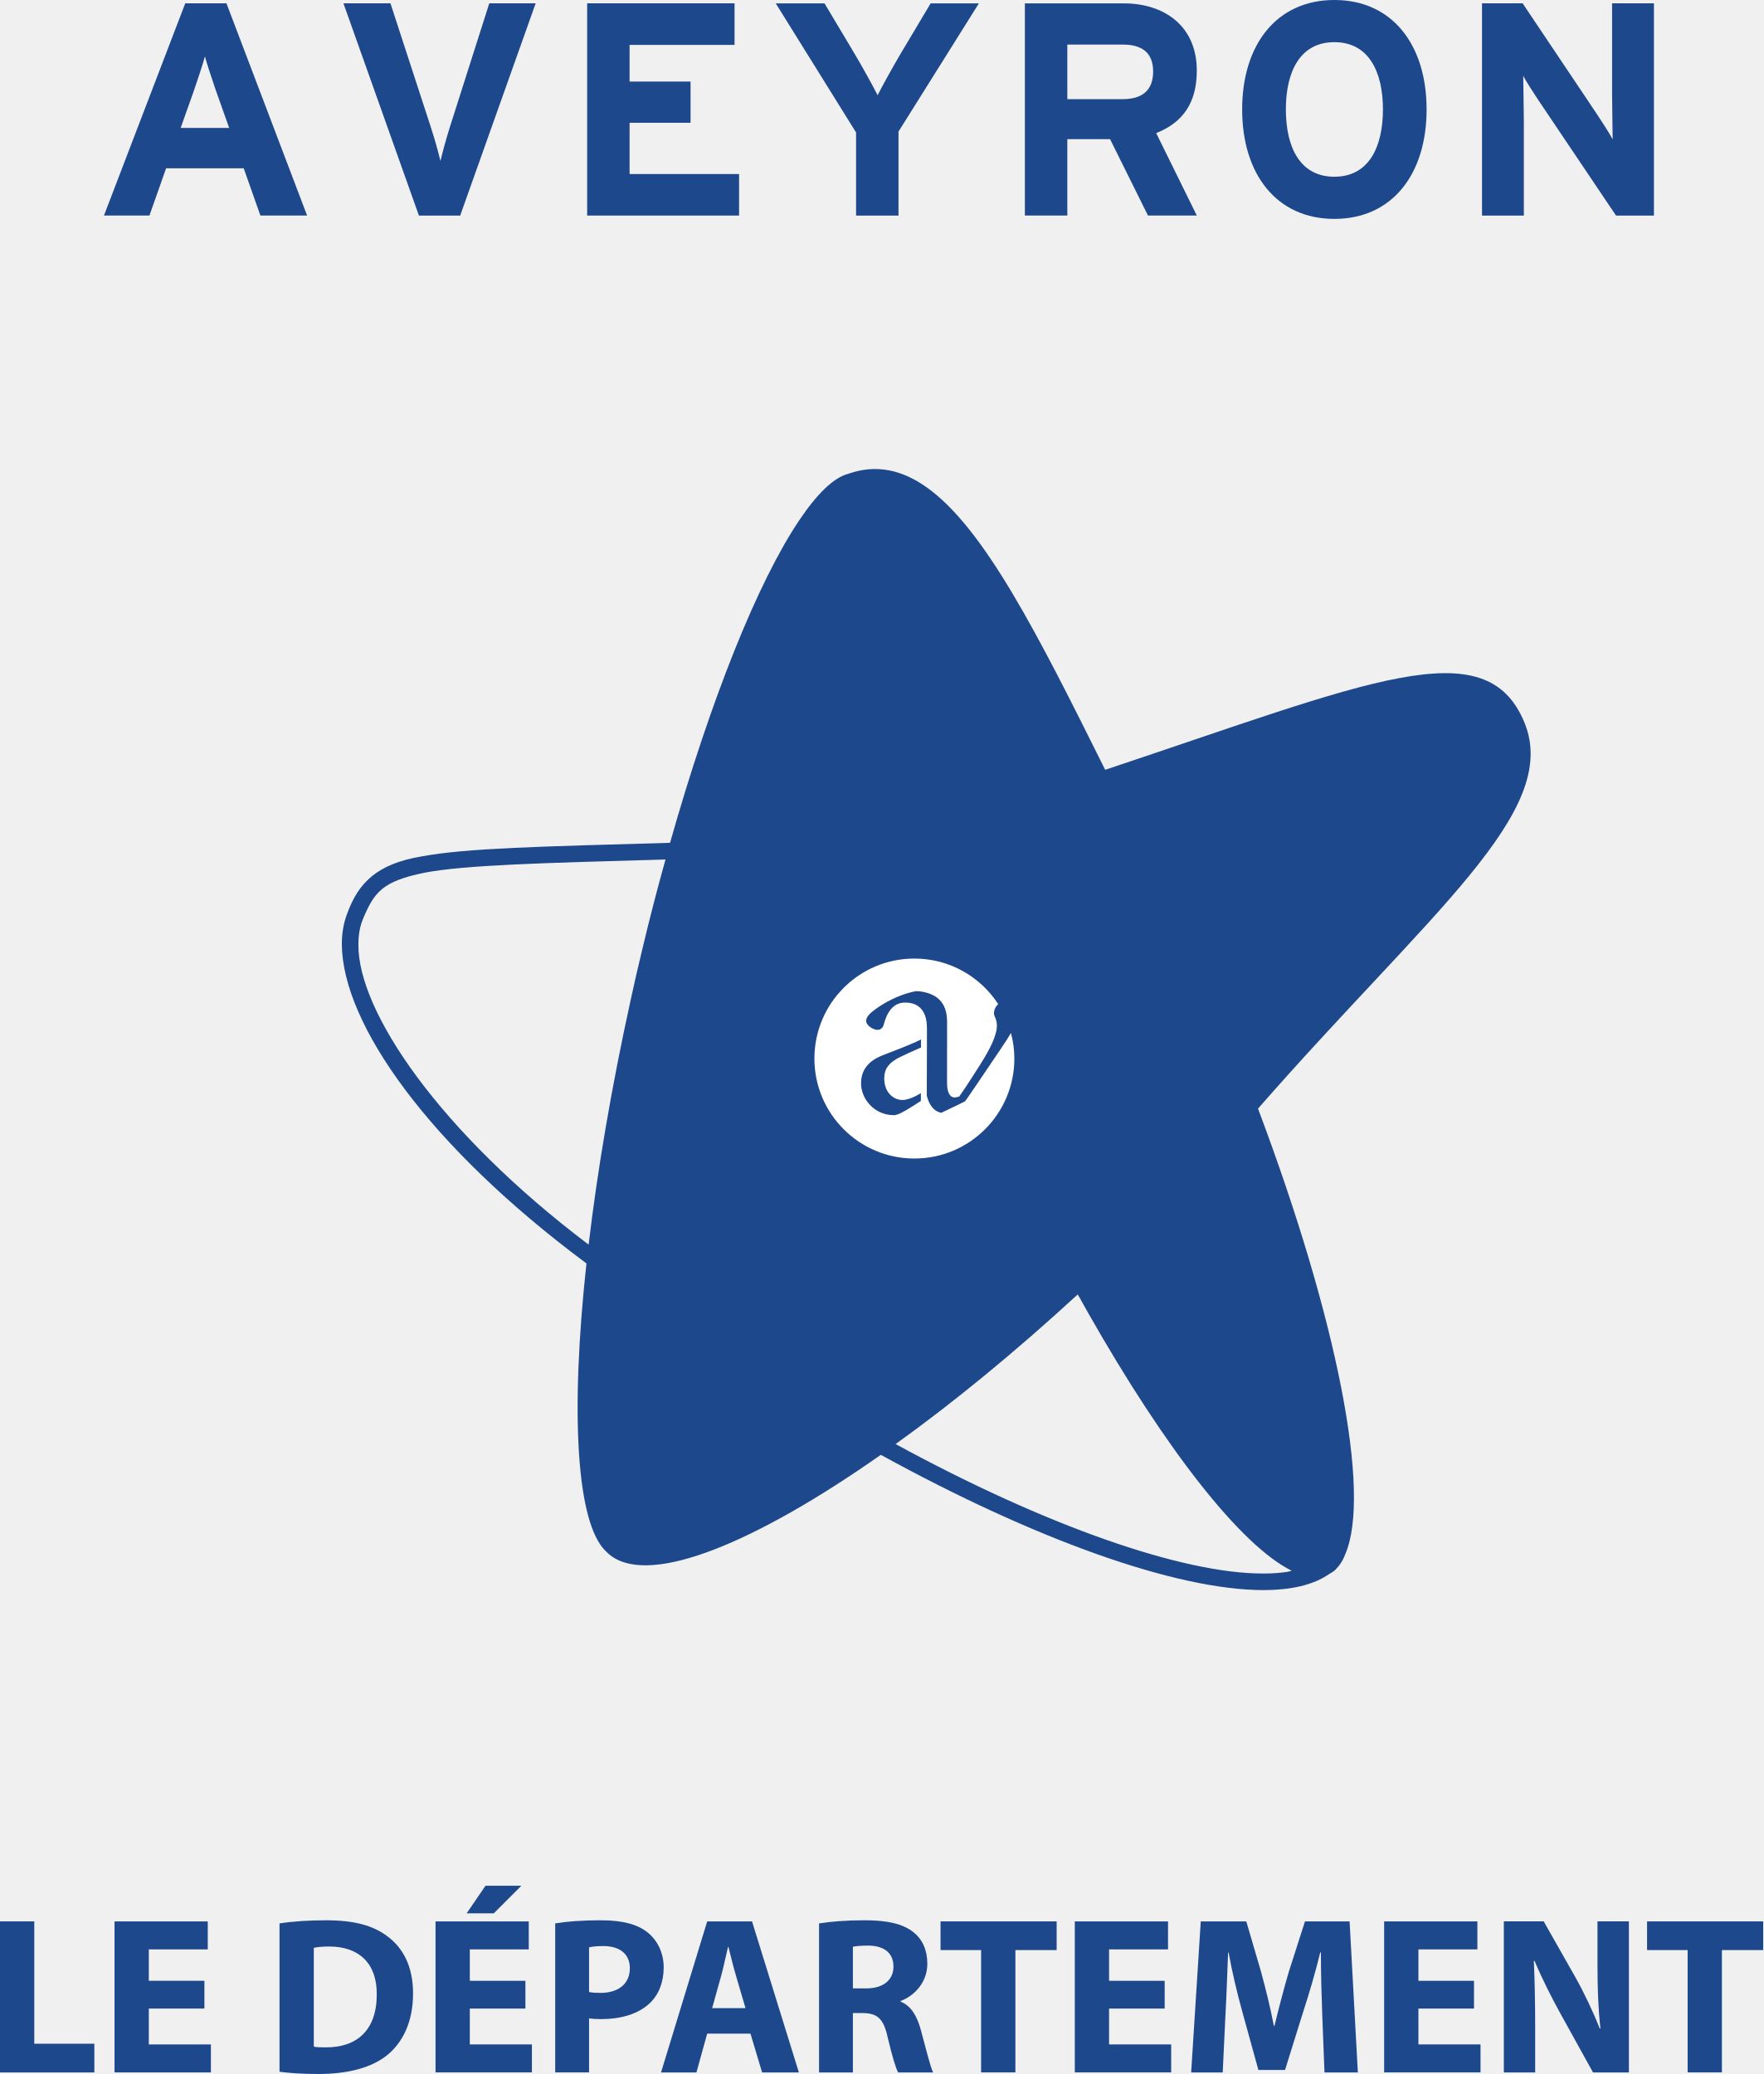
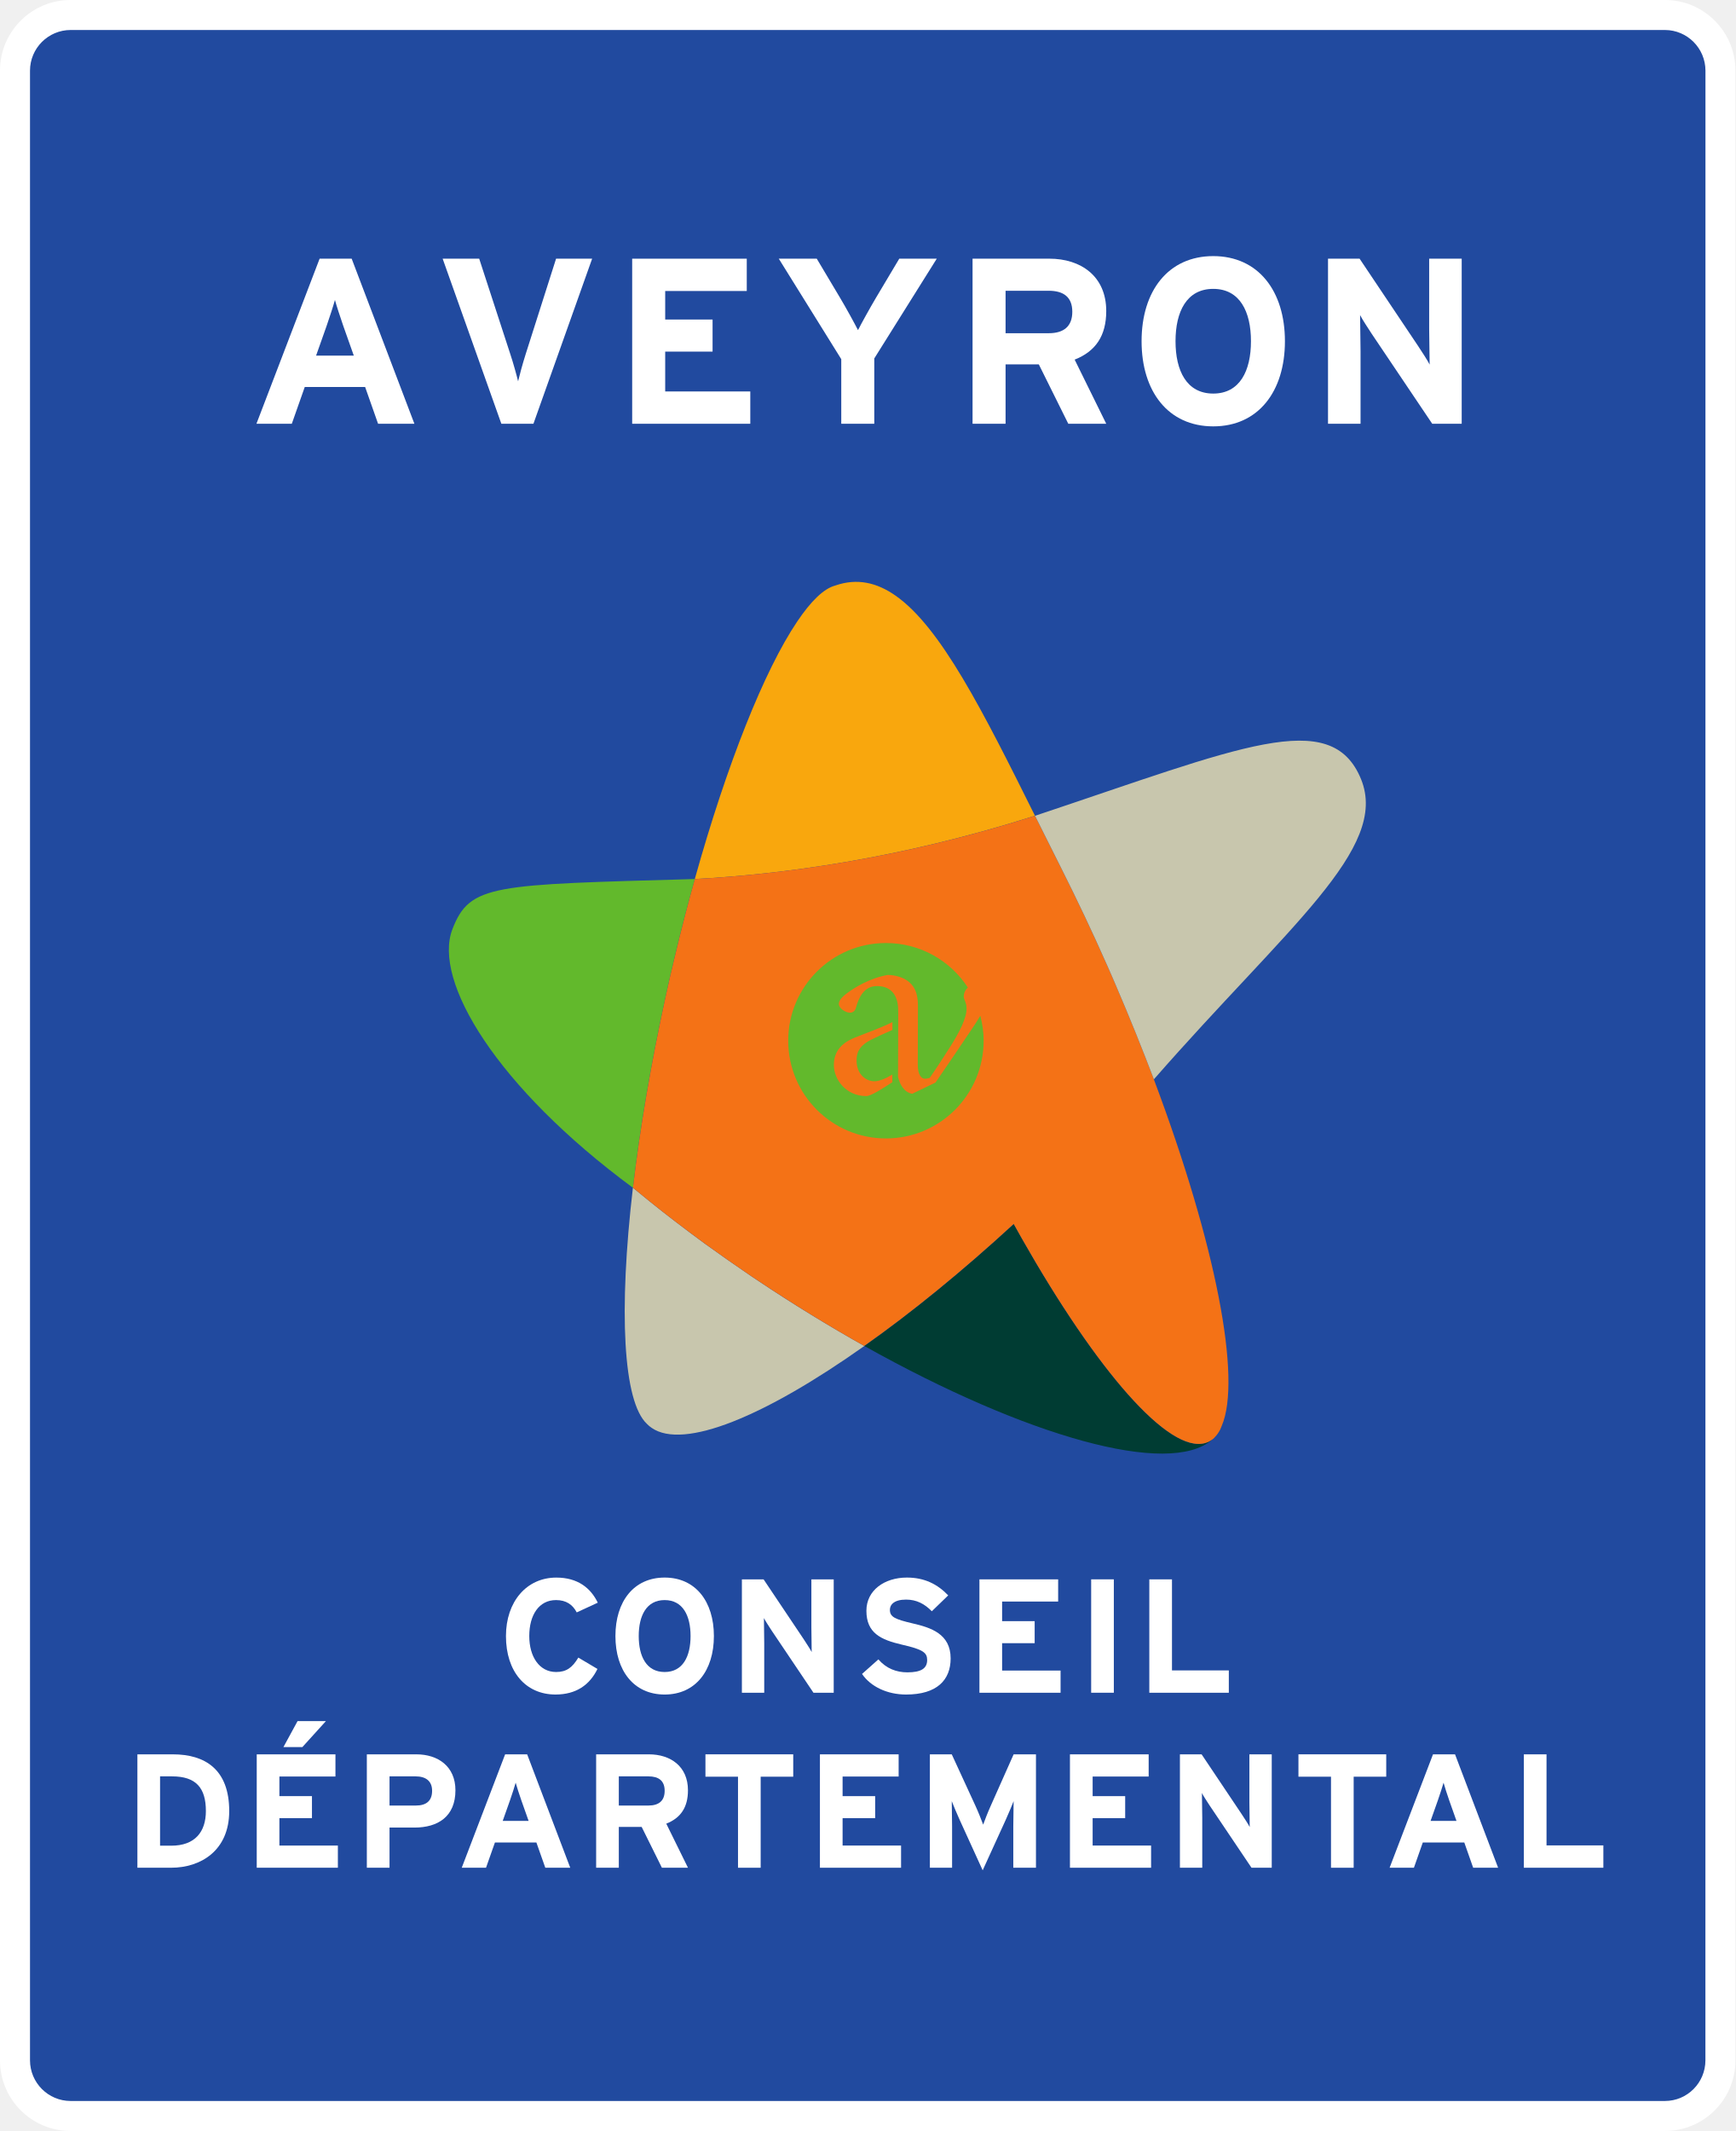
- <svg xmlns="http://www.w3.org/2000/svg" version="1.1" id="svg824" xml:space="preserve" width="595.003" height="700" viewBox="0 0 595.003 700">
-   <defs id="defs828" />
-   <g id="g830" transform="matrix(1.333333,0,0,-1.333333,-78.05245,33.2993)">
-     <g id="g3828" transform="matrix(1.320866,0,0,1.320866,-18.7833,-8.013465)">
-       <path d="M 99.836,7.832 C 99.029,10.212 98.212,12.653 97.804,14.165 97.395,12.653 96.588,10.212 95.771,7.832 L 93.156,0.457 h 9.295 z m 8.6,-24.167 -3.197,9.06 H 90.368 l -3.197,-9.06 h -8.713 l 15.577,40.673 h 7.896 l 15.454,-40.673 z" style="fill:#1e488c;fill-opacity:1;fill-rule:nonzero;stroke:none;stroke-width:10.214" id="path1054" />
-       <path d="m 146.716,-16.336 h -7.906 l -14.463,40.673 h 9.009 l 7.671,-23.534 c 0.756,-2.268 1.563,-5.23 1.91,-6.68 0.347,1.512 1.103,4.3 1.859,6.68 l 7.497,23.534 h 8.886 z" style="fill:#1e488c;fill-opacity:1;fill-rule:nonzero;stroke:none;stroke-width:10.214" id="path1056" />
-       <path d="m 171.046,-16.336 v 40.673 h 28.242 V 16.37 H 179.176 V 9.343 h 11.685 V 1.447 h -11.685 v -9.826 h 20.98 v -7.957 z" style="fill:#1e488c;fill-opacity:1;fill-rule:nonzero;stroke:none;stroke-width:10.214" id="path1058" />
-       <path d="M 230.704,-0.242 V -16.34 h -8.13 V -0.416 L 207.181,24.333 h 9.346 l 5.751,-9.642 c 1.461,-2.441 3.667,-6.455 4.423,-7.967 0.756,1.512 2.901,5.403 4.413,7.967 l 5.751,9.642 h 9.244 z" style="fill:#1e488c;fill-opacity:1;fill-rule:nonzero;stroke:none;stroke-width:10.214" id="path1060" />
-       <path d="M 273.685,16.434 H 263.052 V 5.975 h 10.633 c 3.779,0 5.812,1.747 5.812,5.291 0,3.657 -2.206,5.168 -5.812,5.168 m 4.821,-32.767 -7.262,14.637 h -8.192 V -16.333 h -8.131 v 40.663 h 18.937 c 7.671,0 14.004,-4.239 14.004,-12.89 0,-6.108 -2.615,-9.938 -7.783,-11.971 L 287.863,-16.333 Z" style="fill:#1e488c;fill-opacity:1;fill-rule:nonzero;stroke:none;stroke-width:10.214" id="path1062" />
-       <path d="m 314.223,16.895 c -6.568,0 -9.295,-5.638 -9.295,-12.89 0,-7.273 2.727,-12.901 9.295,-12.901 6.558,0 9.305,5.628 9.305,12.901 0,7.252 -2.748,12.89 -9.305,12.89 m 0,-33.87 c -11.093,0 -17.671,8.6 -17.671,20.98 0,12.369 6.578,20.97 17.671,20.97 11.103,0 17.671,-8.6 17.671,-20.97 0,-12.38 -6.568,-20.98 -17.671,-20.98" style="fill:#1e488c;fill-opacity:1;fill-rule:nonzero;stroke:none;stroke-width:10.214" id="path1064" />
-       <path d="M 368.19,-16.336 353.257,5.86 c -0.981,1.512 -2.329,3.544 -2.85,4.586 0,-1.512 0.123,-6.619 0.123,-8.886 V -16.336 h -8.018 v 40.673 h 7.783 L 364.707,2.836 c 0.991,-1.512 2.319,-3.544 2.84,-4.586 0,1.512 -0.112,6.619 -0.112,8.886 V 24.337 h 8.018 v -40.673 z" style="fill:#1e488c;fill-opacity:1;fill-rule:nonzero;stroke:none;stroke-width:10.214" id="path1066" />
-     </g>
-     <g id="g3847" transform="matrix(1.320866,0,0,1.320866,-18.7833,-8.013465)">
-       <path d="m 306.043,-276.048 -0.746,-0.204 c -1.42,-0.214 -2.983,-0.327 -4.699,-0.327 -15.403,-0.041 -41.592,9.08 -70.447,24.81 11.052,7.926 22.89,17.63 34.892,28.671 0.112,-0.184 0.204,-0.357 0.317,-0.531 0.562,-1.021 1.134,-2.033 1.696,-3.034 14.811,-26.077 29.172,-44.493 38.937,-49.355 0.01,-0.01 0.031,-0.01 0.051,-0.031 m -35.954,153.458 c 0.082,0.01 0.143,0.031 0.194,0.041 -0.071,-0.02 -0.143,-0.041 -0.204,-0.061 0,0 0.01,0.01 0.01,0.02 m -88.465,-34.31 c -0.776,-3.228 -1.542,-6.486 -2.247,-9.785 -3.677,-16.741 -6.374,-32.665 -8.049,-46.863 -28.61,21.613 -44.258,44.759 -44.115,57.537 0,1.757 0.266,3.309 0.786,4.647 2.247,5.465 3.83,7.446 11.971,9.111 7.896,1.461 22.001,1.828 46.087,2.513 -1.542,-5.536 -3.034,-11.246 -4.433,-17.16 m 117.974,-30.571 v 0 c 33.033,37.731 58.017,56.832 51.061,73.93 -7.354,18.018 -29.805,7.834 -80.355,-9.009 0.051,-0.061 0.082,-0.143 0.123,-0.214 v -0.01 0.01 c -0.041,0.071 -0.071,0.153 -0.123,0.214 v 0 c -12.86,25.852 -23.186,46.403 -34.32,54.217 -4.699,3.299 -9.55,4.351 -14.78,2.554 -0.071,-0.02 -0.071,-0.031 -0.143,-0.051 -2.809,-0.735 -5.986,-3.851 -9.366,-8.886 -7.926,-11.767 -16.925,-34.156 -24.769,-61.827 -24.974,-0.715 -38.967,-1.011 -47.537,-2.594 -8.631,-1.44 -12.206,-5.066 -14.361,-11.072 -0.674,-1.767 -0.991,-3.718 -0.991,-5.802 0.133,-15.25 16.588,-38.62 46.873,-61.142 -3.136,-28.794 -1.93,-49.927 3.789,-55.228 0.347,-0.347 0.715,-0.674 1.134,-0.95 7.804,-5.424 27.456,2.635 51.48,19.499 29.672,-16.292 56.536,-25.893 73.287,-25.924 5.209,0.01 9.54,0.929 12.686,3.115 0.286,0.153 0.562,0.327 0.827,0.541 -0.051,-0.051 -0.123,-0.082 -0.174,-0.153 0.051,0.051 0.123,0.071 0.174,0.123 0.143,0.123 0.286,0.276 0.439,0.398 v 0.041 c 0.5,0.48 0.94,1.113 1.318,1.808 0.174,0.337 0.306,0.705 0.449,1.032 4.985,11.603 -1.491,44.83 -16.639,85.125 -0.02,0.082 -0.061,0.163 -0.082,0.255" style="fill:#1e488c;fill-opacity:1;fill-rule:nonzero;stroke:none;stroke-width:10.214" id="path1068" />
-       <path d="m 235.011,-175.772 c -1.43,-0.613 -3.503,-1.563 -4.28,-1.961 -1.849,-1.001 -2.758,-2.063 -2.758,-3.973 0,-2.799 1.89,-4.127 3.483,-4.127 0.94,0 2.308,0.552 3.534,1.318 v -1.501 c -2.002,-1.297 -4.188,-2.727 -5.128,-2.727 -3.861,0 -6.343,3.187 -6.333,6.098 0,2.441 1.277,4.229 4.035,5.342 2.145,0.858 5.465,2.053 7.446,3.074 z m 8.907,-9.673 c -0.153,-0.225 -0.306,-0.439 -0.47,-0.643 l -1.103,-0.552 -3.432,-1.644 c -1.716,0.306 -2.482,2.012 -2.788,3.289 l 0.031,12.635 h -0.01 v 0.357 c 0.01,3.146 -1.471,4.842 -4.147,4.842 -2.502,0.01 -3.575,-2.135 -4.137,-4.259 -0.163,-0.613 -0.623,-0.97 -1.175,-0.97 -0.817,0.01 -2.186,0.817 -2.186,1.736 0,0.664 0.613,1.369 1.736,2.186 1.226,0.909 4.229,2.84 7.845,3.493 1.42,-0.01 2.993,-0.47 4.004,-1.236 1.675,-1.328 1.941,-3.105 1.93,-4.944 l -0.01,-11.44 c -0.02,-1.879 0.643,-2.748 1.399,-2.748 0.204,0 0.521,0.051 0.929,0.163 1.461,2.094 2.911,4.372 4.116,6.282 1.624,2.564 3.187,5.485 3.105,7.467 -0.041,1.103 -0.531,1.706 -0.552,2.063 -0.051,0.715 0.276,1.43 0.807,1.91 -3.422,5.26 -9.336,8.733 -16.067,8.733 -10.582,0 -19.152,-8.58 -19.152,-19.162 0,-10.582 8.57,-19.162 19.152,-19.162 10.582,0 19.162,8.58 19.162,19.162 0,1.696 -0.235,3.33 -0.654,4.893 -0.511,-0.889 -1.205,-1.951 -2.135,-3.309 -1.787,-2.615 -4.035,-6.026 -6.2,-9.142" style="fill:#ffffff;fill-opacity:1;fill-rule:nonzero;stroke:none;stroke-width:10.214" id="path1070" />
-     </g>
-     <g id="g3843" transform="matrix(1.320866,0,0,1.320866,-18.7833,-8.013465)">
-       <path d="m 58.539,-343.247 h 6.568 v -23.442 H 76.618 v -5.505 H 58.539 Z" style="fill:#1e488c;fill-opacity:1;fill-rule:nonzero;stroke:none;stroke-width:10.214" id="path1072" />
-       <path d="M 97.706,-359.951 H 87.052 v -6.874 h 11.9 v -5.362 H 80.485 v 28.937 h 17.865 v -5.362 H 87.052 v -6.016 H 97.706 Z" style="fill:#1e488c;fill-opacity:1;fill-rule:nonzero;stroke:none;stroke-width:10.214" id="path1074" />
-       <path d="m 118.668,-367.252 c 0.562,-0.133 1.461,-0.133 2.278,-0.133 5.924,-0.041 9.785,3.228 9.785,10.143 0.051,6.006 -3.473,9.183 -9.101,9.183 -1.461,0 -2.4,-0.123 -2.962,-0.255 z m -6.568,23.615 c 2.4,0.388 5.536,0.603 8.845,0.603 5.495,0 9.06,-0.981 11.848,-3.085 3.003,-2.237 4.893,-5.802 4.893,-10.909 0,-5.546 -2.012,-9.366 -4.801,-11.726 -3.054,-2.533 -7.691,-3.738 -13.36,-3.738 -3.391,0 -5.791,0.214 -7.426,0.429 z" style="fill:#1e488c;fill-opacity:1;fill-rule:nonzero;stroke:none;stroke-width:10.214" id="path1076" />
-       <path d="m 158.438,-336.417 -5.281,-5.281 h -5.199 l 3.606,5.281 z m 0.776,-23.534 h -10.653 v -6.874 h 11.9 v -5.362 H 141.994 v 28.937 h 17.865 v -5.362 h -11.297 v -6.016 h 10.653 z" style="fill:#1e488c;fill-opacity:1;fill-rule:nonzero;stroke:none;stroke-width:10.214" id="path1078" />
-       <path d="m 171.411,-356.774 c 0.562,-0.133 1.246,-0.174 2.186,-0.174 3.483,0 5.628,1.767 5.628,4.729 0,2.656 -1.849,4.249 -5.107,4.249 -1.328,0 -2.237,-0.133 -2.707,-0.255 z m -6.486,13.146 c 2.022,0.337 4.852,0.592 8.846,0.592 4.035,0 6.915,-0.766 8.845,-2.319 1.849,-1.461 3.095,-3.861 3.095,-6.701 0,-2.829 -0.94,-5.23 -2.666,-6.864 -2.227,-2.104 -5.536,-3.054 -9.397,-3.054 -0.858,0 -1.634,0.051 -2.237,0.133 v -10.347 h -6.486 z" style="fill:#1e488c;fill-opacity:1;fill-rule:nonzero;stroke:none;stroke-width:10.214" id="path1080" />
-       <path d="m 201.39,-359.864 -1.808,6.139 c -0.511,1.716 -1.032,3.861 -1.461,5.587 h -0.082 c -0.429,-1.726 -0.858,-3.912 -1.328,-5.587 l -1.716,-6.139 z m -7.344,-4.893 -2.063,-7.436 h -6.782 l 8.846,28.947 h 8.59 l 8.978,-28.947 h -7.048 l -2.227,7.436 z" style="fill:#1e488c;fill-opacity:1;fill-rule:nonzero;stroke:none;stroke-width:10.214" id="path1082" />
-       <path d="m 221.966,-356.086 h 2.574 c 3.269,0 5.199,1.634 5.199,4.167 0,2.656 -1.808,3.994 -4.811,4.035 -1.583,0 -2.492,-0.133 -2.962,-0.214 z m -6.486,12.451 c 2.104,0.347 5.24,0.603 8.723,0.603 4.29,0 7.293,-0.643 9.356,-2.278 1.716,-1.369 2.666,-3.391 2.666,-6.057 0,-3.687 -2.625,-6.22 -5.117,-7.13 v -0.123 c 2.022,-0.817 3.136,-2.748 3.871,-5.414 0.899,-3.258 1.798,-7.038 2.359,-8.161 h -6.701 c -0.47,0.817 -1.154,3.177 -2.012,6.741 -0.776,3.616 -2.022,4.596 -4.688,4.637 h -1.971 v -11.379 h -6.486 z" style="fill:#1e488c;fill-opacity:1;fill-rule:nonzero;stroke:none;stroke-width:10.214" id="path1084" />
-       <path d="m 246.533,-348.743 h -7.773 v 5.495 h 22.247 v -5.495 h -7.906 v -23.442 h -6.568 z" style="fill:#1e488c;fill-opacity:1;fill-rule:nonzero;stroke:none;stroke-width:10.214" id="path1086" />
-       <path d="m 281.706,-359.951 h -10.653 v -6.874 h 11.9 v -5.362 h -18.467 v 28.937 h 17.865 v -5.362 h -11.297 v -6.016 h 10.653 z" style="fill:#1e488c;fill-opacity:1;fill-rule:nonzero;stroke:none;stroke-width:10.214" id="path1088" />
-       <path d="m 311.899,-361.11 c -0.133,3.473 -0.255,7.681 -0.255,11.9 h -0.133 c -0.899,-3.698 -2.104,-7.824 -3.217,-11.215 l -3.524,-11.297 h -5.107 l -3.095,11.215 c -0.94,3.391 -1.93,7.507 -2.615,11.297 h -0.092 c -0.174,-3.912 -0.296,-8.376 -0.511,-11.991 l -0.521,-10.99 h -6.047 l 1.839,28.947 h 8.723 l 2.829,-9.663 c 0.909,-3.35 1.808,-6.956 2.451,-10.347 h 0.123 c 0.817,3.35 1.808,7.17 2.758,10.388 l 3.085,9.622 h 8.549 l 1.583,-28.947 h -6.394 z" style="fill:#1e488c;fill-opacity:1;fill-rule:nonzero;stroke:none;stroke-width:10.214" id="path1090" />
-       <path d="m 340.98,-359.951 h -10.653 v -6.874 h 11.9 v -5.362 h -18.467 v 28.937 h 17.865 v -5.362 h -11.297 v -6.016 h 10.653 z" style="fill:#1e488c;fill-opacity:1;fill-rule:nonzero;stroke:none;stroke-width:10.214" id="path1092" />
-       <path d="m 346.694,-372.19 v 28.947 h 7.64 l 6.016,-10.613 c 1.716,-3.044 3.432,-6.649 4.719,-9.918 h 0.133 c -0.429,3.82 -0.562,7.732 -0.562,12.063 v 8.468 h 6.016 v -28.947 h -6.874 l -6.18,11.164 c -1.716,3.095 -3.606,6.833 -5.025,10.224 l -0.133,-0.051 c 0.174,-3.82 0.255,-7.896 0.255,-12.625 v -8.713 z" style="fill:#1e488c;fill-opacity:1;fill-rule:nonzero;stroke:none;stroke-width:10.214" id="path1094" />
-       <path d="m 381.914,-348.743 h -7.773 v 5.495 h 22.247 v -5.495 h -7.906 v -23.442 h -6.568 z" style="fill:#1e488c;fill-opacity:1;fill-rule:nonzero;stroke:none;stroke-width:10.214" id="path1096" />
+ <svg xmlns="http://www.w3.org/2000/svg" width="84.883" height="104.211" id="svg2" version="1.1">
+   <defs id="defs4">
+     <clipPath clipPathUnits="userSpaceOnUse" id="clipPath236">
+       <path d="m 100.63,616.346 67.907,0 0,83.369 -67.907,0 0,-83.369 z" id="path238" />
+     </clipPath>
+   </defs>
+   <g id="layer1" transform="translate(-292.0613,-544.6405)">
+     <g transform="matrix(1.25,0,0,-1.25,166.2736,1419.284)" id="g232">
+       <g id="g234" clip-path="url(#clipPath236)">
+         <g id="g240" transform="translate(165.7787,699.1279)">
+           <path d="m 0,0 -62.386,0 c -1.201,0 -2.176,-0.975 -2.176,-2.177 l 0,-77.841 c 0,-1.202 0.975,-2.177 2.176,-2.177 l 62.386,0 c 1.2,0 2.172,0.975 2.172,2.177 l 0,77.841 C 2.172,-0.975 1.2,0 0,0" style="fill:#214a9f;fill-opacity:1;fill-rule:nonzero;stroke:none" id="path242" />
+         </g>
+         <g id="g244" transform="translate(103.3922,616.3464)">
+           <path d="m 0,0 c -1.525,0.001 -2.762,1.237 -2.762,2.764 l 0,77.841 c 0,1.526 1.237,2.763 2.762,2.764 l 62.386,0 0,-0.588 0,-0.586 -62.386,0 c -0.875,-0.002 -1.586,-0.712 -1.588,-1.59 l 0,-77.841 C -1.586,1.886 -0.875,1.175 0,1.174 l 62.386,0 c 0.874,0.001 1.583,0.711 1.584,1.59 l 0.002,77.841 c -0.003,0.879 -0.712,1.588 -1.586,1.59 l 0,0.586 0,0.588 c 1.524,-0.001 2.759,-1.238 2.759,-2.764 l 0,-77.841 C 65.145,1.238 63.911,0.001 62.386,0 L 0,0 z" style="fill:#ffffff;fill-opacity:1;fill-rule:nonzero;stroke:none" id="path246" />
+         </g>
+         <g id="g248" transform="translate(130.264,649.6292)">
+           <path d="m 0,0 c -0.075,0.052 -0.15,0.103 -0.225,0.15 -0.634,0.432 -1.255,0.866 -1.853,1.298 -0.74,0.544 -1.45,1.084 -2.123,1.627 -0.224,0.181 -0.445,0.36 -0.661,0.54 0,0 -0.004,0 -0.007,0.003 -0.562,-4.816 -0.388,-8.37 0.552,-9.24 0.056,-0.056 0.113,-0.108 0.18,-0.152 1.256,-0.873 4.442,0.451 8.326,3.203 l -0.002,0 C 2.816,-1.801 1.407,-0.942 0,0" style="fill:#c8c6ad;fill-opacity:1;fill-rule:nonzero;stroke:none" id="path250" />
+         </g>
+         <g id="g252" transform="translate(141.1291,667.7995)">
+           <path d="M 0,0 C -2.043,4.104 -3.683,7.368 -5.451,8.609 -6.196,9.133 -6.966,9.299 -7.798,9.014 -7.809,9.011 -7.809,9.009 -7.82,9.006 -8.266,8.889 -8.77,8.396 -9.308,7.595 -10.59,5.691 -12.051,2.037 -13.312,-2.474 c 3.375,0.18 8,0.784 13.278,2.466 C -0.02,-0.005 -0.009,-0.002 0,0" style="fill:#f9a70d;fill-opacity:1;fill-rule:nonzero;stroke:none" id="path254" />
+         </g>
+         <g id="g256" transform="translate(140.613,651.266)">
+           <path d="M 0,0 C -0.105,0.186 -0.211,0.372 -0.316,0.563 -2.332,-1.29 -4.324,-2.909 -6.162,-4.208 0.167,-7.752 5.763,-9.342 7.446,-7.875 7.364,-7.93 7.283,-7.977 7.187,-8.004 5.752,-8.439 2.928,-5.165 0,0" style="fill:#003c33;fill-opacity:1;fill-rule:nonzero;stroke:none" id="path258" />
+         </g>
+         <g id="g260" transform="translate(125.4009,653.2692)">
+           <path d="m 0,0 c 0.266,2.275 0.698,4.833 1.289,7.52 0.113,0.524 0.232,1.042 0.357,1.555 0.244,1.025 0.501,2.017 0.771,2.973 l 0,0.008 C -5.472,11.832 -6.384,11.868 -7.068,10.094 -7.847,8.067 -5.331,3.908 -0.005,-0.022 -0.003,-0.016 -0.003,-0.008 0,0" style="fill:#62b92c;fill-opacity:1;fill-rule:nonzero;stroke:none" id="path262" />
+         </g>
+         <g id="g264" transform="translate(145.7947,657.4488)">
+           <path d="m 0,0 c -0.005,0.014 -0.011,0.027 -0.013,0.041 -0.452,1.191 -0.948,2.421 -1.488,3.677 -0.106,0.252 -0.217,0.501 -0.328,0.751 -0.579,1.313 -1.18,2.579 -1.785,3.782 -0.353,0.706 -0.7,1.397 -1.033,2.064 -0.006,0.012 -0.011,0.025 -0.019,0.036 -5.29,-1.687 -9.928,-2.294 -13.312,-2.475 l 0,-0.007 c -0.268,-0.957 -0.526,-1.949 -0.769,-2.974 -0.126,-0.512 -0.245,-1.03 -0.358,-1.554 -0.59,-2.688 -1.022,-5.246 -1.289,-7.52 -0.003,-0.008 -0.003,-0.016 -0.005,-0.023 0.005,-0.002 0.005,-0.005 0.011,-0.008 0.213,-0.177 0.435,-0.357 0.656,-0.534 0.676,-0.544 1.384,-1.083 2.126,-1.627 0.598,-0.433 1.216,-0.867 1.854,-1.3 0.074,-0.047 0.146,-0.097 0.224,-0.149 1.408,-0.939 2.81,-1.8 4.184,-2.571 0,0 0,0.003 -0.003,0.003 1.841,1.296 3.829,2.917 5.847,4.771 0,0 0.003,0 0.003,-0.003 0.105,-0.191 0.21,-0.377 0.315,-0.563 2.932,-5.162 5.752,-8.436 7.188,-8.002 0.103,0.033 0.194,0.08 0.285,0.152 -0.008,-0.008 -0.019,-0.013 -0.027,-0.025 0.008,0.009 0.019,0.012 0.027,0.02 0.022,0.019 0.045,0.045 0.069,0.064 l 0,0.005 c 0.081,0.077 0.151,0.177 0.211,0.288 0.028,0.053 0.048,0.111 0.07,0.164 C 3.433,-11.674 2.405,-6.398 0,0" style="fill:#f47216;fill-opacity:1;fill-rule:nonzero;stroke:none" id="path266" />
+         </g>
+         <g id="g268" transform="translate(142.1812,665.7001)">
+           <path d="M 0,0 C 0.604,-1.203 1.206,-2.469 1.785,-3.782 1.895,-4.032 2.006,-4.281 2.112,-4.533 2.652,-5.789 3.147,-7.019 3.6,-8.21 8.845,-2.22 12.813,0.814 11.707,3.53 10.54,6.389 6.974,4.774 -1.052,2.099 -1.045,2.089 -1.038,2.076 -1.033,2.064 -0.701,1.396 -0.354,0.706 0,0" style="fill:#c8c6ad;fill-opacity:1;fill-rule:nonzero;stroke:none" id="path270" />
+         </g>
+         <g id="g272" transform="translate(123.1971,636.6348)">
+           <path d="m 0,0 c -0.158,0.304 -0.412,0.482 -0.811,0.482 -0.666,0 -1.046,-0.583 -1.046,-1.408 0,-0.798 0.387,-1.406 1.052,-1.406 0.399,0 0.634,0.171 0.868,0.564 l 0.748,-0.444 c -0.304,-0.627 -0.836,-1.001 -1.641,-1.001 -1.16,0 -1.939,0.887 -1.939,2.287 0,1.351 0.811,2.288 1.97,2.288 0.837,0 1.344,-0.405 1.623,-0.982 L 0,0 z" style="fill:#ffffff;fill-opacity:1;fill-rule:nonzero;stroke:none" id="path274" />
+         </g>
+         <g id="g276" transform="translate(126.6375,637.1166)">
+           <path d="m 0,0 c -0.716,0 -1.014,-0.615 -1.014,-1.407 0,-0.792 0.298,-1.407 1.014,-1.407 0.716,0 1.014,0.615 1.014,1.407 C 1.014,-0.615 0.716,0 0,0 m 0,-3.695 c -1.21,0 -1.926,0.938 -1.926,2.288 0,1.35 0.716,2.288 1.926,2.288 1.21,0 1.927,-0.938 1.927,-2.288 0,-1.35 -0.717,-2.288 -1.927,-2.288" style="fill:#ffffff;fill-opacity:1;fill-rule:nonzero;stroke:none" id="path278" />
+         </g>
+         <g id="g280" transform="translate(132.461,633.4913)">
+           <path d="m 0,0 -1.629,2.421 c -0.108,0.165 -0.253,0.387 -0.31,0.501 0,-0.165 0.012,-0.723 0.012,-0.97 l 0,-1.952 -0.874,0 0,4.436 0.849,0 1.572,-2.345 c 0.107,-0.164 0.253,-0.386 0.31,-0.5 0,0.164 -0.012,0.723 -0.012,0.97 l 0,1.875 0.874,0 L 0.792,0 0,0 z" style="fill:#ffffff;fill-opacity:1;fill-rule:nonzero;stroke:none" id="path282" />
+         </g>
+         <g id="g284" transform="translate(136.0852,633.4216)">
+           <path d="m 0,0 c -0.742,0 -1.388,0.311 -1.724,0.805 l 0.64,0.57 c 0.311,-0.361 0.71,-0.507 1.134,-0.507 0.527,0 0.774,0.146 0.774,0.482 0,0.285 -0.152,0.412 -0.989,0.602 -0.818,0.19 -1.388,0.45 -1.388,1.324 0,0.805 0.71,1.3 1.584,1.3 0.691,0 1.198,-0.26 1.617,-0.697 L 1.007,3.258 C 0.722,3.549 0.406,3.714 0,3.714 c -0.475,0 -0.634,-0.203 -0.634,-0.399 0,-0.279 0.19,-0.368 0.894,-0.533 C 0.963,2.618 1.743,2.377 1.743,1.413 1.743,0.57 1.21,0 0,0" style="fill:#ffffff;fill-opacity:1;fill-rule:nonzero;stroke:none" id="path286" />
+         </g>
+         <g id="g288" transform="translate(138.9551,633.4913)">
+           <path d="m 0,0 0,4.436 3.08,0 0,-0.868 -2.193,0 0,-0.767 1.274,0 0,-0.862 -1.274,0 0,-1.071 2.288,0 L 3.175,0 0,0 z" style="fill:#ffffff;fill-opacity:1;fill-rule:nonzero;stroke:none" id="path290" />
+         </g>
+         <path d="m 143.327,637.928 0.887,0 0,-4.436 -0.887,0 0,4.436 z" style="fill:#ffffff;fill-opacity:1;fill-rule:nonzero;stroke:none" id="path292" />
+         <g id="g294" transform="translate(145.6022,633.4913)">
+           <path d="m 0,0 0,4.436 0.887,0 0,-3.562 2.224,0 L 3.111,0 0,0 z" style="fill:#ffffff;fill-opacity:1;fill-rule:nonzero;stroke:none" id="path296" />
+         </g>
+         <g id="g298" transform="translate(107.3623,630.2197)">
+           <path d="m 0,0 -0.469,0 0,-2.712 0.437,0 c 0.932,0 1.356,0.544 1.356,1.356 C 1.324,-0.45 0.938,0 0,0 m -0.032,-3.574 -1.324,0 0,4.436 1.388,0 c 1.267,0 2.205,-0.596 2.205,-2.218 0,-1.559 -1.128,-2.218 -2.269,-2.218" style="fill:#ffffff;fill-opacity:1;fill-rule:nonzero;stroke:none" id="path300" />
+         </g>
+         <g id="g302" transform="translate(112.4631,631.3667)">
+           <path d="m 0,0 -0.742,0 0.552,1.014 1.109,0 L 0,0 z m -1.787,-4.721 0,4.436 3.08,0 0,-0.868 -2.193,0 0,-0.767 1.274,0 0,-0.862 -1.274,0 0,-1.071 2.288,0 0,-0.868 -3.175,0 z" style="fill:#ffffff;fill-opacity:1;fill-rule:nonzero;stroke:none" id="path304" />
+         </g>
+         <g id="g306" transform="translate(116.8922,630.2197)">
+           <path d="m 0,0 -1.02,0 0,-1.141 1.033,0 c 0.412,0 0.633,0.19 0.633,0.577 C 0.646,-0.177 0.393,0 0,0 m -0.044,-2.003 -0.976,0 0,-1.571 -0.888,0 0,4.436 1.94,0 c 0.836,0 1.527,-0.463 1.527,-1.407 0,-1.026 -0.684,-1.458 -1.603,-1.458" style="fill:#ffffff;fill-opacity:1;fill-rule:nonzero;stroke:none" id="path308" />
+         </g>
+         <g id="g310" transform="translate(121.0297,629.2819)">
+           <path d="M 0,0 C -0.089,0.26 -0.177,0.526 -0.222,0.691 -0.266,0.526 -0.355,0.26 -0.444,0 l -0.285,-0.805 1.014,0 L 0,0 z m 0.938,-2.637 -0.349,0.989 -1.622,0 -0.349,-0.989 -0.95,0 1.698,4.437 0.862,0 1.686,-4.437 -0.976,0 z" style="fill:#ffffff;fill-opacity:1;fill-rule:nonzero;stroke:none" id="path312" />
+         </g>
+         <g id="g314" transform="translate(126.004,630.2197)">
+           <path d="m 0,0 -1.16,0 0,-1.141 1.16,0 c 0.412,0 0.634,0.19 0.634,0.577 C 0.634,-0.165 0.393,0 0,0 m 0.526,-3.574 -0.792,1.597 -0.894,0 0,-1.597 -0.887,0 0,4.436 2.066,0 c 0.836,0 1.527,-0.463 1.527,-1.407 0,-0.665 -0.285,-1.084 -0.849,-1.305 l 0.849,-1.724 -1.02,0 z" style="fill:#ffffff;fill-opacity:1;fill-rule:nonzero;stroke:none" id="path316" />
+         </g>
+         <g id="g318" transform="translate(130.3949,630.2071)">
+           <path d="m 0,0 0,-3.562 -0.887,0 0,3.562 -1.274,0 0,0.875 3.435,0 L 1.274,0 0,0 z" style="fill:#ffffff;fill-opacity:1;fill-rule:nonzero;stroke:none" id="path320" />
+         </g>
+         <g id="g322" transform="translate(132.7135,626.6454)">
+           <path d="m 0,0 0,4.436 3.08,0 0,-0.868 -2.193,0 0,-0.767 1.274,0 0,-0.862 -1.274,0 0,-1.071 2.288,0 L 3.175,0 0,0 z" style="fill:#ffffff;fill-opacity:1;fill-rule:nonzero;stroke:none" id="path324" />
+         </g>
+         <g id="g326" transform="translate(140.2799,626.6454)">
+           <path d="M 0,0 0,1.629 C 0,1.87 0.013,2.434 0.013,2.605 -0.051,2.44 -0.184,2.123 -0.298,1.87 l -0.9,-1.971 -0.899,1.971 c -0.114,0.253 -0.248,0.57 -0.311,0.735 0,-0.171 0.013,-0.735 0.013,-0.976 l 0,-1.629 -0.869,0 0,4.436 0.856,0 0.925,-2.009 c 0.114,-0.247 0.247,-0.583 0.304,-0.741 0.058,0.165 0.184,0.488 0.298,0.741 l 0.894,2.009 0.874,0 L 0.887,0 0,0 z" style="fill:#ffffff;fill-opacity:1;fill-rule:nonzero;stroke:none" id="path328" />
+         </g>
+         <g id="g330" transform="translate(142.4968,626.6454)">
+           <path d="m 0,0 0,4.436 3.08,0 0,-0.868 -2.192,0 0,-0.767 1.273,0 0,-0.862 -1.273,0 0,-1.071 2.287,0 L 3.175,0 0,0 z" style="fill:#ffffff;fill-opacity:1;fill-rule:nonzero;stroke:none" id="path332" />
+         </g>
+         <g id="g334" transform="translate(149.6009,626.6454)">
+           <path d="m 0,0 -1.629,2.421 c -0.108,0.165 -0.253,0.386 -0.311,0.501 0,-0.165 0.013,-0.723 0.013,-0.97 l 0,-1.952 -0.874,0 0,4.436 0.849,0 1.571,-2.345 c 0.108,-0.164 0.254,-0.386 0.311,-0.5 0,0.164 -0.013,0.722 -0.013,0.969 l 0,1.876 0.875,0 L 0.792,0 0,0 z" style="fill:#ffffff;fill-opacity:1;fill-rule:nonzero;stroke:none" id="path336" />
+         </g>
+         <g id="g338" transform="translate(153.5986,630.2071)">
+           <path d="m 0,0 0,-3.562 -0.887,0 0,3.562 -1.274,0 0,0.875 3.435,0 L 1.274,0 0,0 z" style="fill:#ffffff;fill-opacity:1;fill-rule:nonzero;stroke:none" id="path340" />
+         </g>
+         <g id="g342" transform="translate(157.3369,629.2819)">
+           <path d="M 0,0 C -0.089,0.26 -0.177,0.526 -0.221,0.691 -0.266,0.526 -0.355,0.26 -0.444,0 l -0.285,-0.805 1.014,0 L 0,0 z m 0.938,-2.637 -0.348,0.989 -1.623,0 -0.348,-0.989 -0.951,0 1.698,4.437 0.862,0 1.686,-4.437 -0.976,0 z" style="fill:#ffffff;fill-opacity:1;fill-rule:nonzero;stroke:none" id="path344" />
+         </g>
+         <g id="g346" transform="translate(160.2579,626.6454)">
+           <path d="m 0,0 0,4.436 0.887,0 0,-3.562 2.224,0 L 3.111,0 0,0 z" style="fill:#ffffff;fill-opacity:1;fill-rule:nonzero;stroke:none" id="path348" />
+         </g>
+         <g id="g350" transform="translate(114.0593,686.9742)">
+           <path d="M 0,0 C -0.129,0.378 -0.258,0.766 -0.323,1.006 -0.388,0.766 -0.517,0.378 -0.646,0 l -0.415,-1.172 1.476,0 L 0,0 z m 1.365,-3.838 -0.507,1.439 -2.362,0 -0.507,-1.439 -1.384,0 2.472,6.458 1.255,0 2.454,-6.458 -1.421,0 z" style="fill:#ffffff;fill-opacity:1;fill-rule:nonzero;stroke:none" id="path352" />
+         </g>
+         <g id="g354" transform="translate(121.503,683.1363)">
+           <path d="m 0,0 -1.255,0 -2.297,6.458 1.43,0 1.218,-3.736 c 0.12,-0.36 0.249,-0.831 0.304,-1.061 0.056,0.24 0.176,0.682 0.296,1.061 l 1.19,3.736 1.411,0 L 0,0 z" style="fill:#ffffff;fill-opacity:1;fill-rule:nonzero;stroke:none" id="path356" />
+         </g>
+         <g id="g358" transform="translate(125.3669,683.1363)">
+           <path d="m 0,0 0,6.458 4.484,0 0,-1.264 -3.192,0 0,-1.116 1.854,0 0,-1.255 -1.854,0 0,-1.559 3.33,0 L 4.622,0 0,0 z" style="fill:#ffffff;fill-opacity:1;fill-rule:nonzero;stroke:none" id="path360" />
+         </g>
+         <g id="g362" transform="translate(134.8403,685.6919)">
+           <path d="m 0,0 0,-2.556 -1.292,0 0,2.528 -2.445,3.931 1.486,0 0.913,-1.532 c 0.231,-0.387 0.581,-1.024 0.701,-1.264 0.12,0.24 0.462,0.858 0.702,1.264 l 0.913,1.532 1.467,0 L 0,0 z" style="fill:#ffffff;fill-opacity:1;fill-rule:nonzero;stroke:none" id="path364" />
+         </g>
+         <g id="g366" transform="translate(141.6658,688.3397)">
+           <path d="m 0,0 -1.688,0 0,-1.661 1.688,0 c 0.6,0 0.923,0.277 0.923,0.84 C 0.923,-0.24 0.572,0 0,0 m 0.766,-5.203 -1.154,2.324 -1.3,0 0,-2.324 -1.292,0 0,6.458 3.008,0 c 1.217,0 2.223,-0.674 2.223,-2.048 0,-0.969 -0.415,-1.578 -1.236,-1.901 l 1.236,-2.509 -1.485,0 z" style="fill:#ffffff;fill-opacity:1;fill-rule:nonzero;stroke:none" id="path368" />
+         </g>
+         <g id="g370" transform="translate(148.1037,688.4135)">
+           <path d="m 0,0 c -1.042,0 -1.476,-0.895 -1.476,-2.048 0,-1.153 0.434,-2.048 1.476,-2.048 1.043,0 1.476,0.895 1.476,2.048 C 1.476,-0.895 1.043,0 0,0 m 0,-5.379 c -1.762,0 -2.804,1.366 -2.804,3.331 0,1.965 1.042,3.33 2.804,3.33 1.762,0 2.805,-1.365 2.805,-3.33 0,-1.965 -1.043,-3.331 -2.805,-3.331" style="fill:#ffffff;fill-opacity:1;fill-rule:nonzero;stroke:none" id="path372" />
+         </g>
+         <g id="g374" transform="translate(156.6728,683.1363)">
+           <path d="m 0,0 -2.371,3.524 c -0.157,0.24 -0.369,0.563 -0.452,0.729 0,-0.24 0.018,-1.052 0.018,-1.411 l 0,-2.842 -1.273,0 0,6.458 1.236,0 2.288,-3.414 c 0.158,-0.239 0.369,-0.562 0.453,-0.728 0,0.24 -0.019,1.051 -0.019,1.411 l 0,2.731 1.273,0 L 1.153,0 0,0 z" style="fill:#ffffff;fill-opacity:1;fill-rule:nonzero;stroke:none" id="path376" />
+         </g>
+         <g id="g378" transform="translate(135.5496,659.4219)">
+           <path d="m 0,0 c -0.286,-0.124 -0.698,-0.312 -0.851,-0.391 -0.373,-0.202 -0.551,-0.413 -0.551,-0.794 -0.005,-0.557 0.377,-0.823 0.694,-0.823 0.187,-0.002 0.458,0.11 0.705,0.263 l 0,-0.3 c -0.398,-0.259 -0.836,-0.543 -1.022,-0.543 -0.771,0 -1.268,0.634 -1.266,1.216 0,0.488 0.255,0.843 0.806,1.065 0.427,0.175 1.09,0.409 1.485,0.614 L 0,0 z M 1.774,-1.931 C 1.745,-1.975 1.716,-2.018 1.685,-2.06 L 1.463,-2.166 0.776,-2.497 c -0.341,0.06 -0.494,0.402 -0.556,0.655 l 0.008,2.522 -0.002,0 0,0.072 C 0.228,1.38 -0.068,1.716 -0.603,1.716 -1.1,1.718 -1.313,1.291 -1.427,0.866 -1.458,0.744 -1.55,0.674 -1.661,0.674 c -0.164,0.002 -0.435,0.163 -0.435,0.345 0,0.131 0.12,0.274 0.345,0.436 0.245,0.182 0.844,0.568 1.565,0.696 0.284,0 0.597,-0.091 0.8,-0.245 C 0.95,1.643 0.999,1.287 0.999,0.92 L 0.993,-1.363 c 0,-0.373 0.13,-0.547 0.282,-0.547 0.041,0 0.106,0.012 0.184,0.033 0.29,0.416 0.582,0.872 0.825,1.253 0.321,0.512 0.634,1.093 0.617,1.488 C 2.891,1.088 2.796,1.206 2.792,1.279 2.783,1.42 2.846,1.563 2.952,1.658 2.271,2.707 1.093,3.4 -0.254,3.4 c -2.11,0 -3.823,-1.711 -3.823,-3.82 0,-2.112 1.713,-3.825 3.823,-3.825 2.113,0 3.824,1.713 3.824,3.825 0,0.335 -0.049,0.663 -0.13,0.974 C 3.338,0.377 3.197,0.166 3.013,-0.106 2.657,-0.63 2.207,-1.308 1.774,-1.931" style="fill:#62b92c;fill-opacity:1;fill-rule:nonzero;stroke:none" id="path380" />
+         </g>
+       </g>
    </g>
  </g>
</svg>
